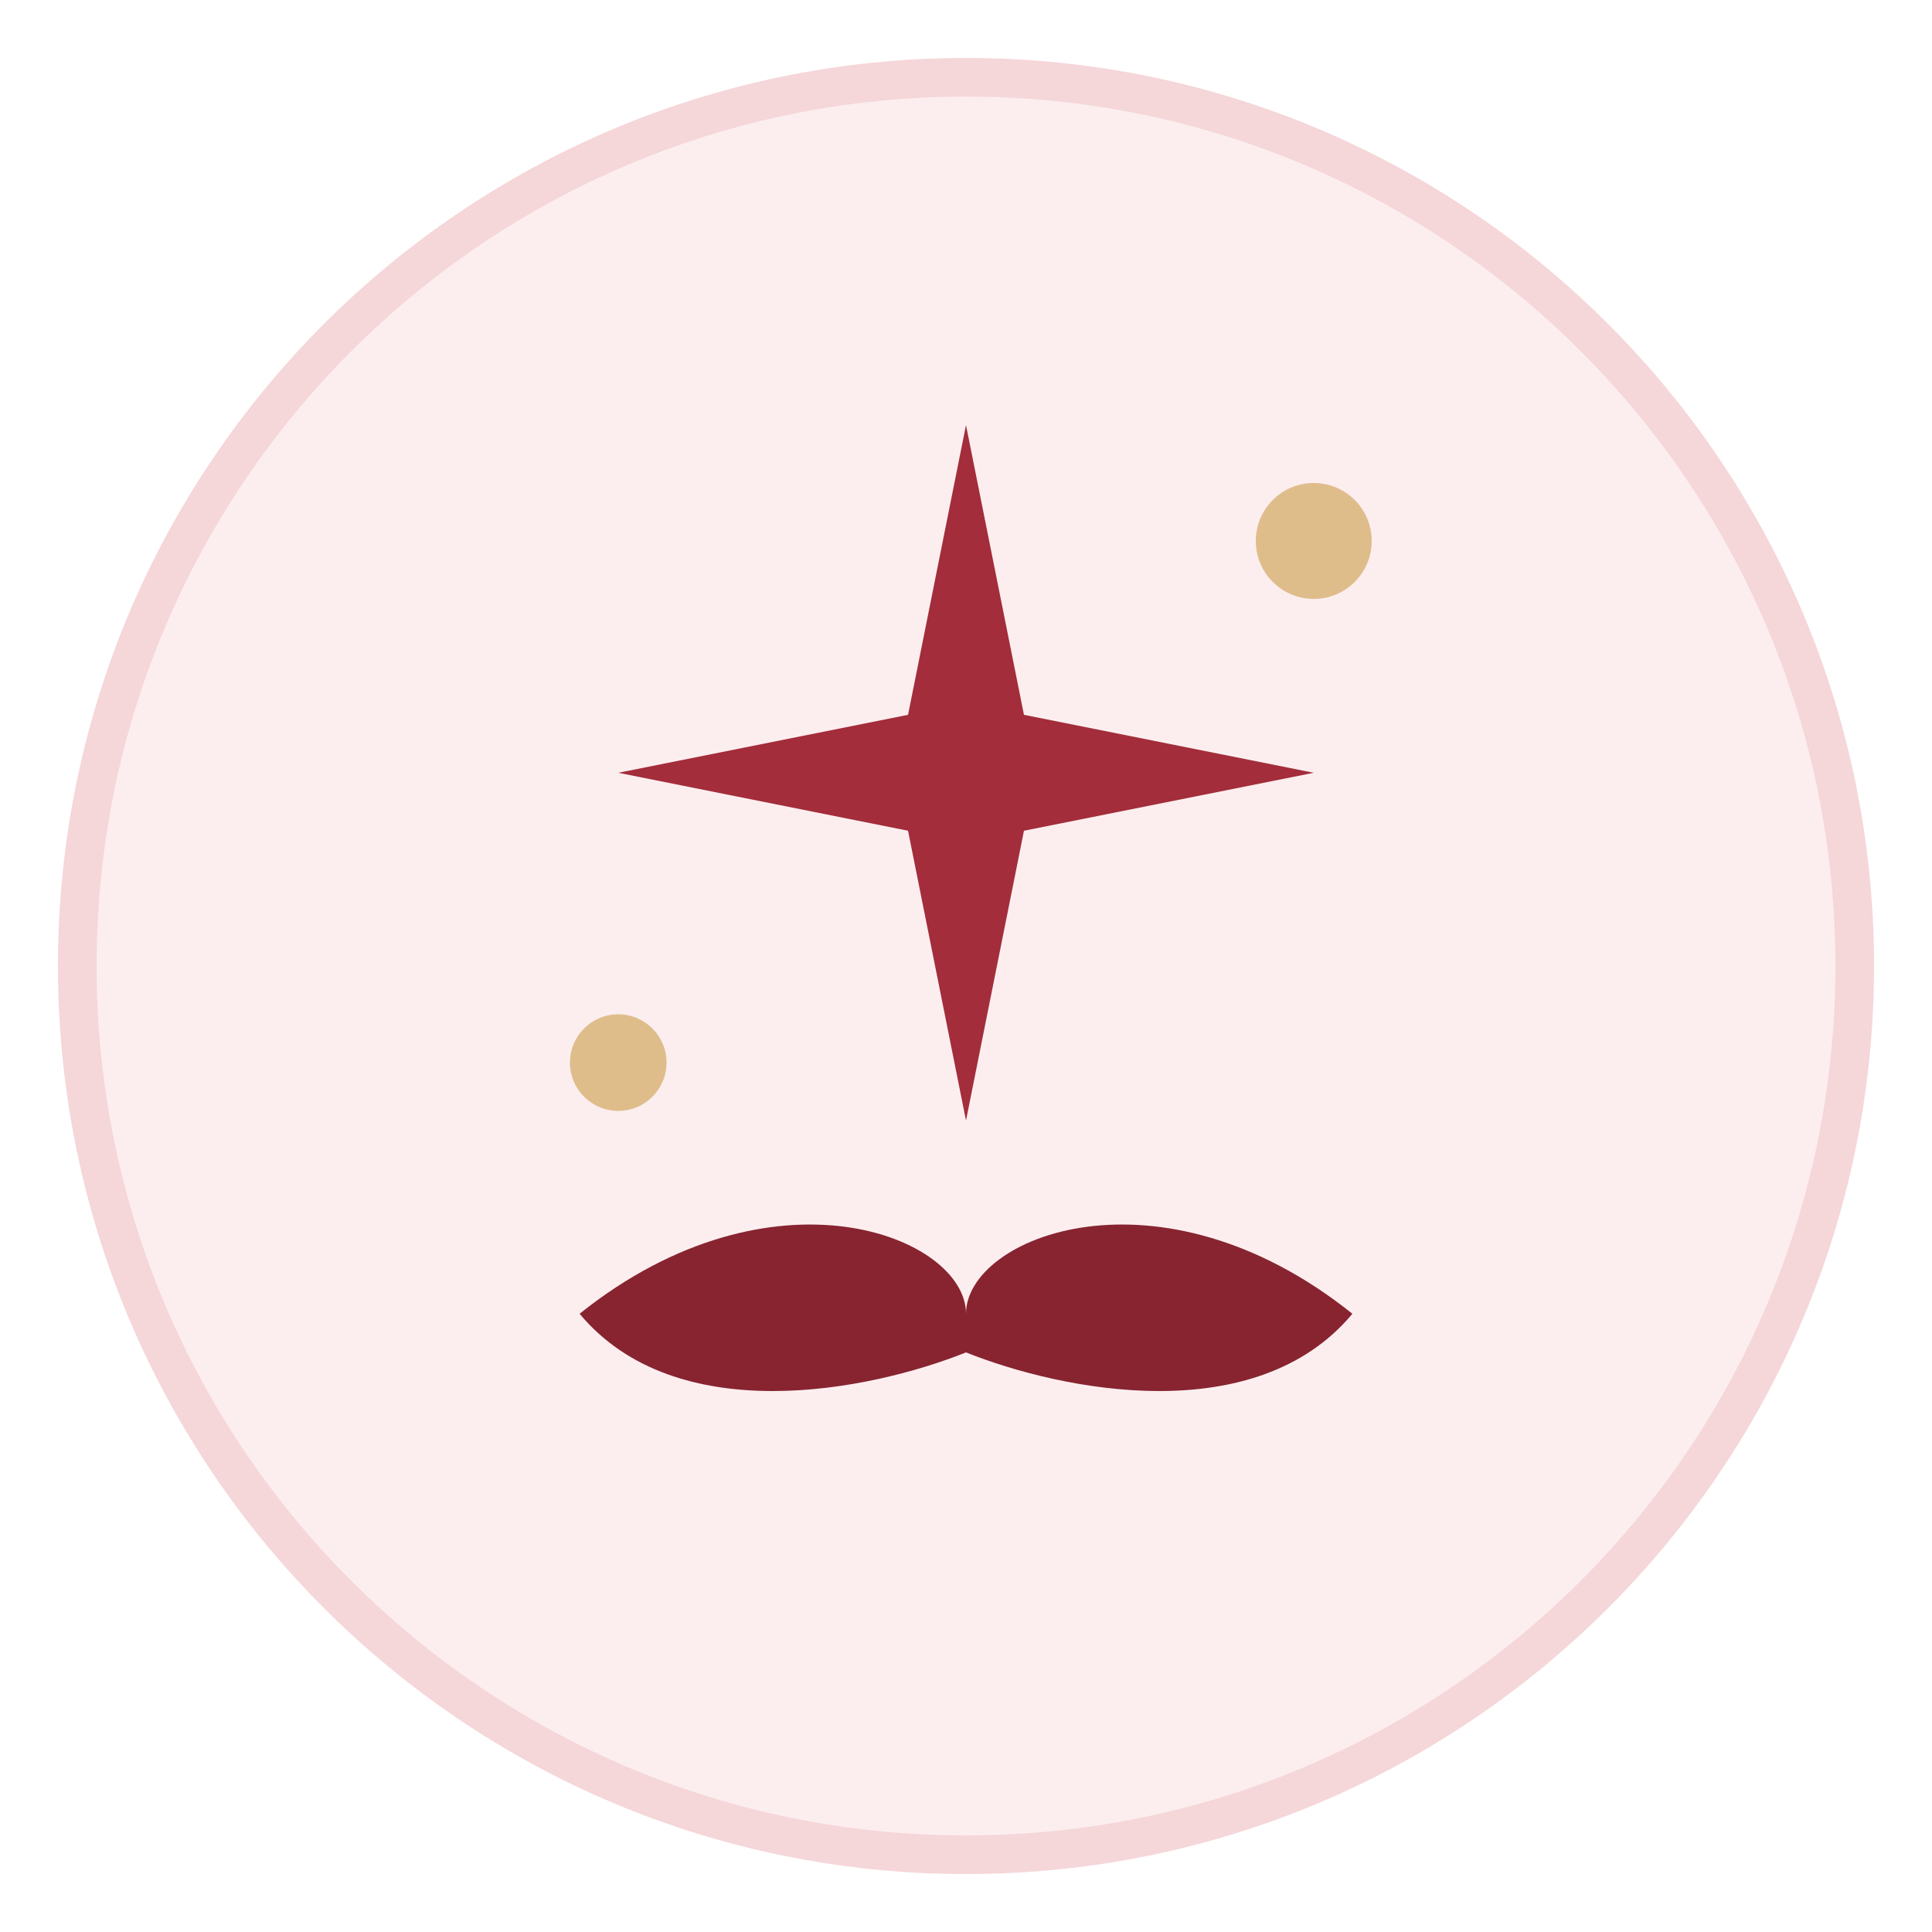
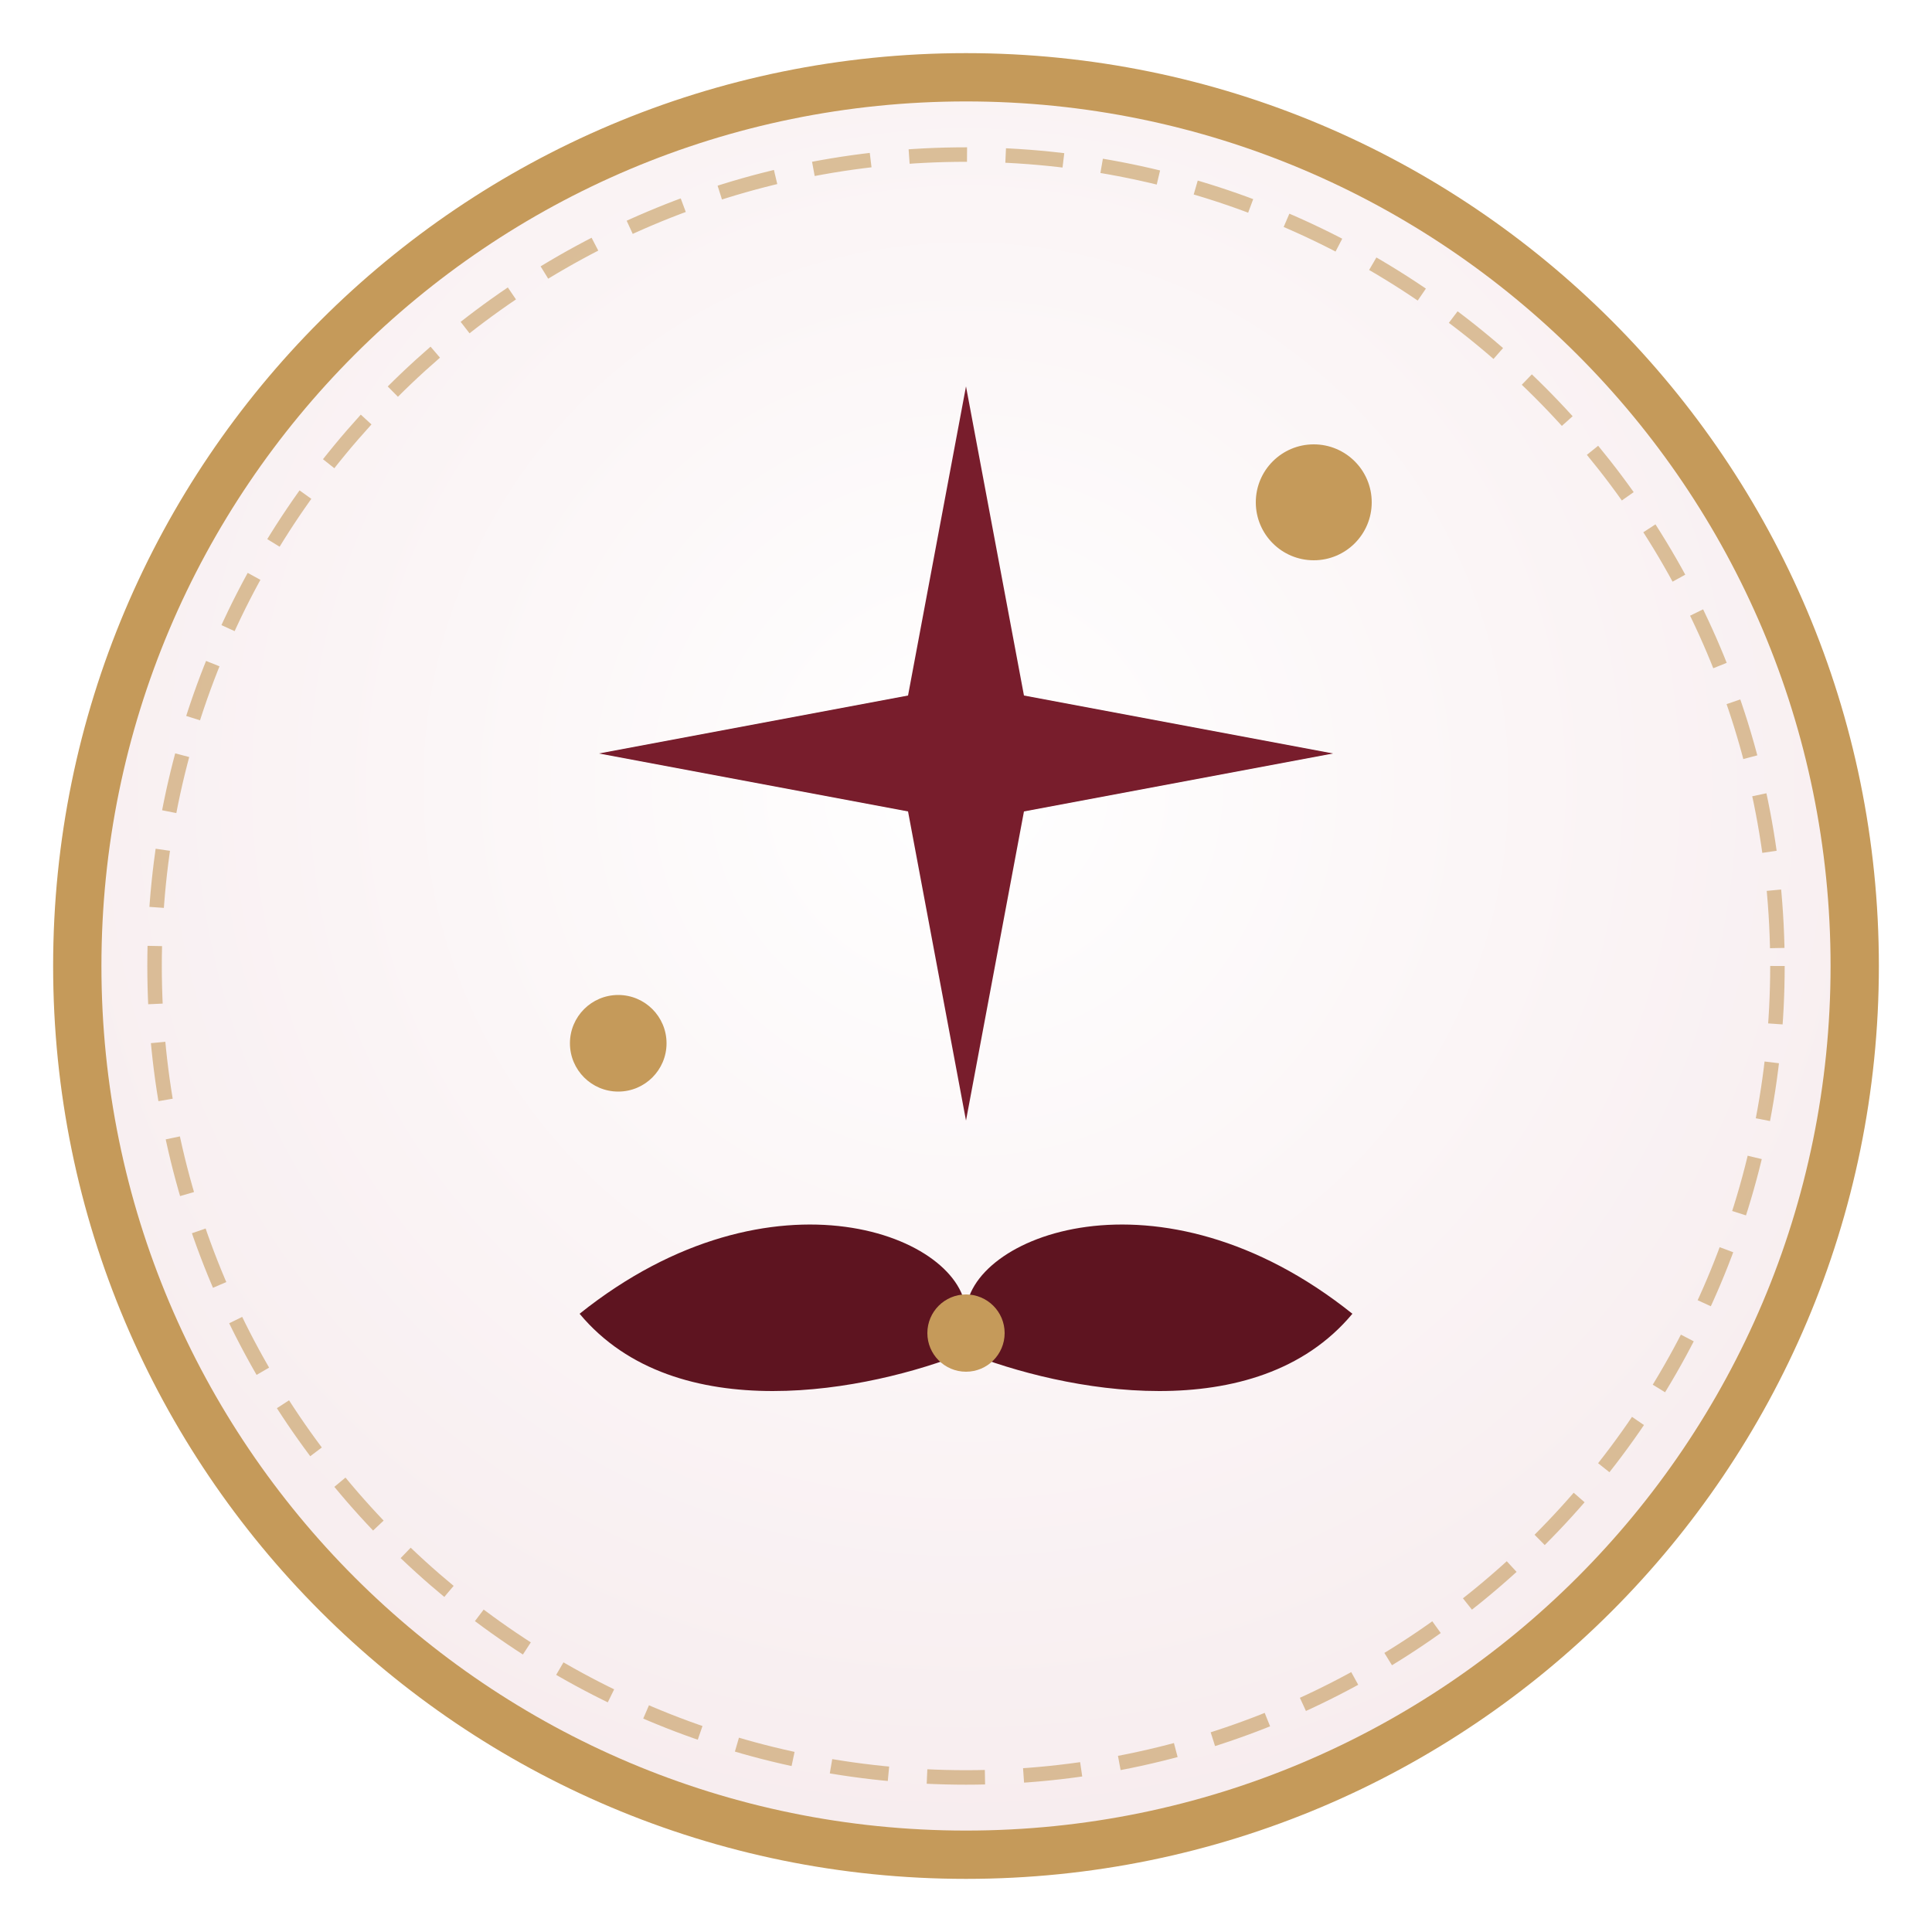
<svg xmlns="http://www.w3.org/2000/svg" viewBox="0 0 100 100" width="100%" height="100%">
-   <circle cx="50" cy="50" r="46" fill="#FCEEEF" stroke="#F5D6D9" stroke-width="2" />
-   <path d="M50 22 L53 37 L68 40 L53 43 L50 58 L47 43 L32 40 L47 37 Z" fill="#A32D3B" />
-   <circle cx="68" cy="28" r="3" fill="#DFBD8B" />
-   <circle cx="32" cy="55" r="2.5" fill="#DFBD8B" />
-   <path d="M30 68 C40 60 50 64 50 68 C50 64 60 60 70 68 C65 74 55 72 50 70 C45 72 35 74 30 68 Z" fill="#872430" />
+   <defs>
+     <radialGradient id="pres-disc-glow" cx="50%" cy="40%" r="60%">
+       <stop offset="0%" stop-color="#FFFFFF" />
+       <stop offset="100%" stop-color="#F7ECEE" />
+     </radialGradient>
+   </defs>
+   <circle cx="50" cy="50" r="46" fill="url(#pres-disc-glow)" stroke="#C59A5A" stroke-width="2.5" />
+   <circle cx="50" cy="50" r="42" fill="none" stroke="#C59A5A" stroke-width="0.75" stroke-dasharray="3,2" opacity="0.6" />
+   <path d="M50 20 L53 36 L69 39 L53 42 L50 58 L47 42 L31 39 L47 36 Z" fill="#781D2C" />
+   <circle cx="68" cy="26" r="3" fill="#C59A5A" />
+   <circle cx="32" cy="54" r="2.5" fill="#C59A5A" />
+   <path d="M30 68 C40 60 50 64 50 68 C50 64 60 60 70 68 C65 74 55 72 50 70 C45 72 35 74 30 68 Z" fill="#5E1420" />
+   <circle cx="50" cy="69" r="2" fill="#C59A5A" />
</svg>
